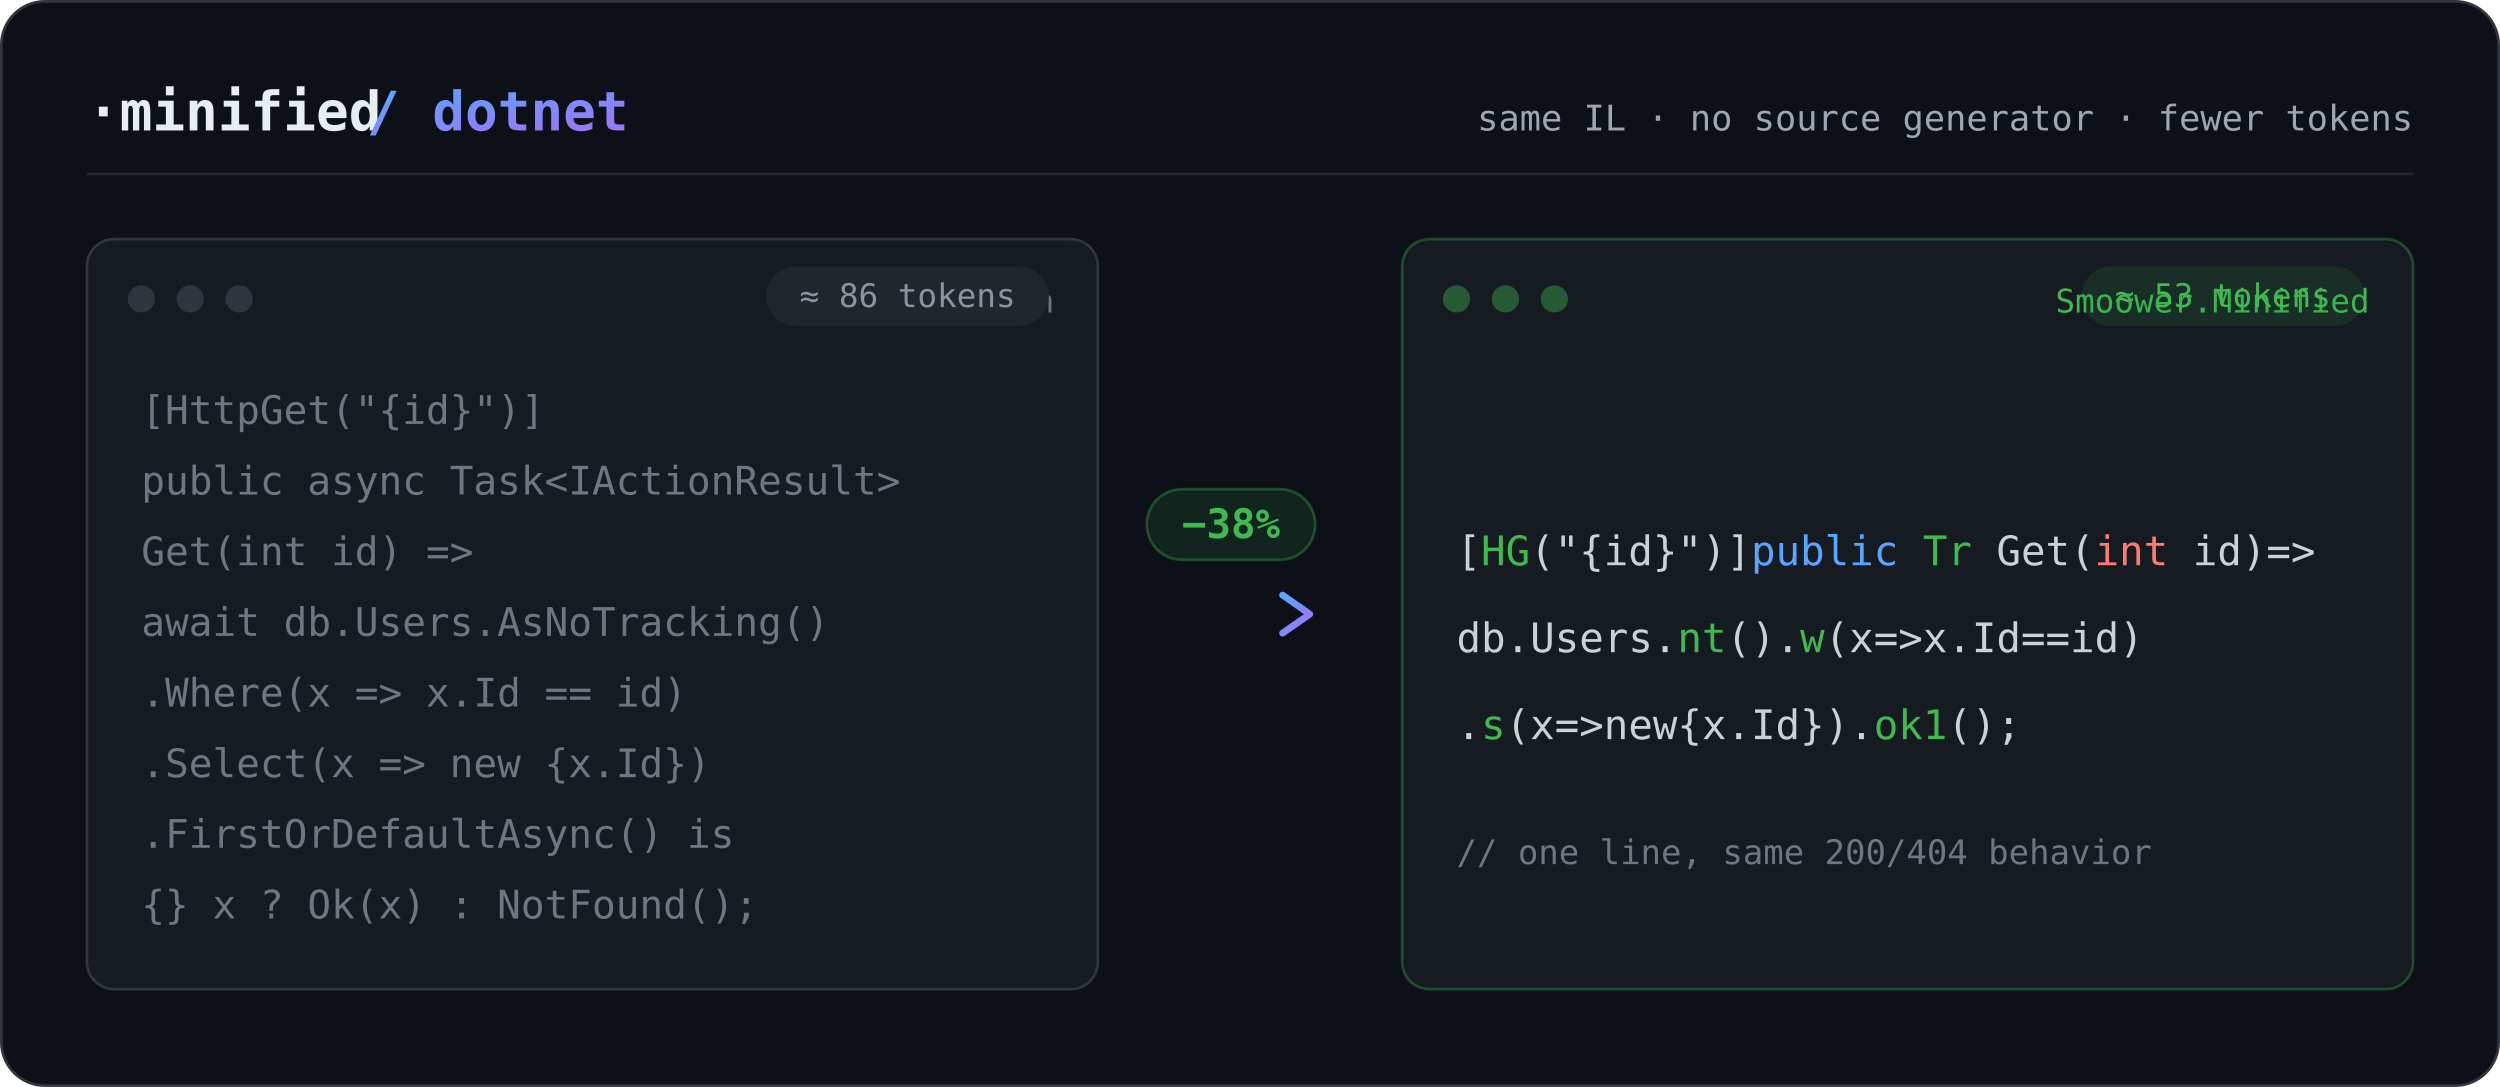
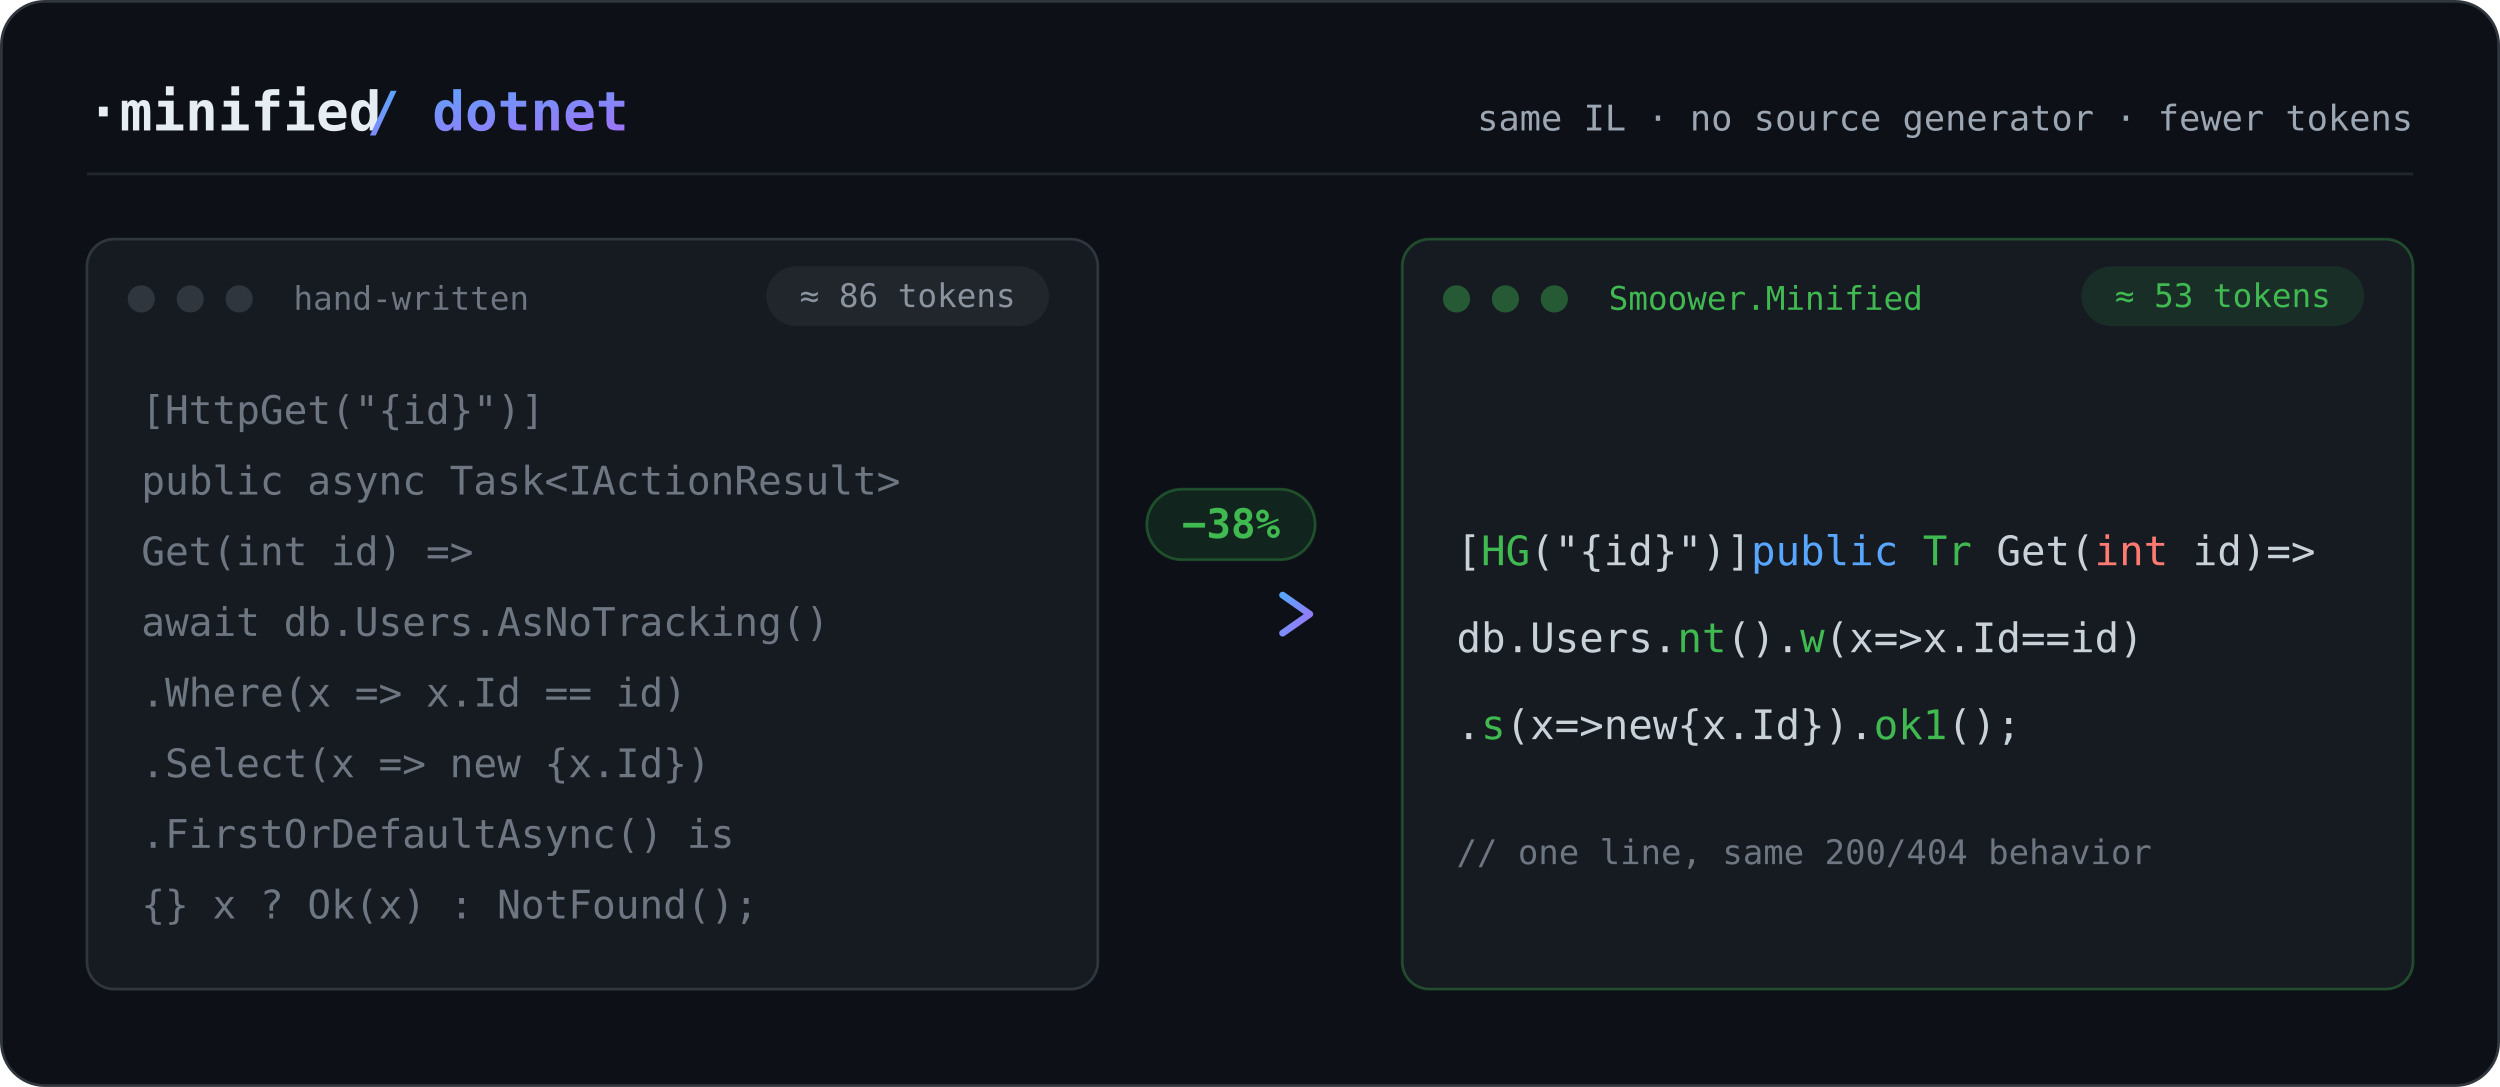
<svg xmlns="http://www.w3.org/2000/svg" width="920" height="400" viewBox="0 0 920 400" fill="none" font-family="ui-monospace, 'SF Mono', 'Cascadia Code', Menlo, Consolas, monospace">
  <defs>
    <linearGradient id="accent" x1="0" y1="0" x2="1" y2="1">
      <stop offset="0" stop-color="#58a6ff" />
      <stop offset="1" stop-color="#a371f7" />
    </linearGradient>
  </defs>
  <rect x="0.5" y="0.5" width="919" height="399" rx="16" fill="#0d1117" stroke="#30363d" />
  <text x="32" y="48" font-size="20" font-weight="700" fill="#e6edf3">·minified</text>
  <text x="135" y="48" font-size="20" font-weight="700" fill="url(#accent)">/ dotnet</text>
  <text x="888" y="48" font-size="13" fill="#9da7b3" text-anchor="end">same IL · no source generator · fewer tokens</text>
  <line x1="32" y1="64" x2="888" y2="64" stroke="#21262d" />
  <rect x="32" y="88" width="372" height="276" rx="10" fill="#161b22" stroke="#30363d" />
  <circle cx="52" cy="110" r="5" fill="#30363d" />
  <circle cx="70" cy="110" r="5" fill="#30363d" />
  <circle cx="88" cy="110" r="5" fill="#30363d" />
-   <text x="388" y="115" font-size="12" fill="#6e7681" text-anchor="end">hand-written</text>
+   <text x="108" y="114" font-size="12" fill="#6e7681">hand-written</text>
  <g font-size="14.5" fill="#6e7681">
    <text x="52" y="156">[HttpGet("{id}")]</text>
    <text x="52" y="182">public async Task&lt;IActionResult&gt;</text>
    <text x="52" y="208">  Get(int id) =&gt;</text>
    <text x="52" y="234">    await db.Users.AsNoTracking()</text>
    <text x="52" y="260">      .Where(x =&gt; x.Id == id)</text>
    <text x="52" y="286">      .Select(x =&gt; new {x.Id})</text>
    <text x="52" y="312">      .FirstOrDefaultAsync() is</text>
    <text x="52" y="338">        {} x ? Ok(x) : NotFound();</text>
  </g>
  <rect x="282" y="98" width="104" height="22" rx="11" fill="#21262d" />
  <text x="334" y="113" font-size="12" fill="#8b949e" text-anchor="middle">≈ 86 tokens</text>
  <g transform="translate(424, 226)">
    <path d="M0 0 H56" stroke="url(#accent)" stroke-width="2.5" />
    <path d="M48 -7 L58 0 L48 7" stroke="url(#accent)" stroke-width="2.5" fill="none" stroke-linecap="round" stroke-linejoin="round" />
    <rect x="-2" y="-46" width="62" height="26" rx="13" fill="#2ea04326" stroke="#3fb95055" />
    <text x="29" y="-28" font-size="15" font-weight="700" fill="#3fb950" text-anchor="middle">−38%</text>
  </g>
  <rect x="516" y="88" width="372" height="276" rx="10" fill="#161b22" stroke="#3fb95055" />
  <circle cx="536" cy="110" r="5" fill="#3fb95066" />
  <circle cx="554" cy="110" r="5" fill="#3fb95066" />
  <circle cx="572" cy="110" r="5" fill="#3fb95066" />
-   <text x="872" y="115" font-size="12" fill="#3fb950" text-anchor="end">Smoower.Minified</text>
+   <text x="592" y="114" font-size="12" fill="#3fb950">Smoower.Minified</text>
  <g font-size="15" fill="#c9d1d9">
    <text x="536" y="208">[<tspan fill="#3fb950">HG</tspan>("{id}")]<tspan fill="#58a6ff">public</tspan>
      <tspan fill="#3fb950">Tr</tspan> Get(<tspan fill="#ff7b72">int</tspan> id)=&gt;</text>
    <text x="536" y="240">  db.Users.<tspan fill="#3fb950">nt</tspan>().<tspan fill="#3fb950">w</tspan>(x=&gt;x.Id==id)</text>
    <text x="536" y="272">   .<tspan fill="#3fb950">s</tspan>(x=&gt;new{x.Id}).<tspan fill="#3fb950">ok1</tspan>();</text>
  </g>
  <text x="536" y="318" font-size="12.5" fill="#6e7681">// one line, same 200/404 behavior</text>
  <rect x="766" y="98" width="104" height="22" rx="11" fill="#2ea04326" />
  <text x="818" y="113" font-size="12" fill="#3fb950" text-anchor="middle">≈ 53 tokens</text>
</svg>
